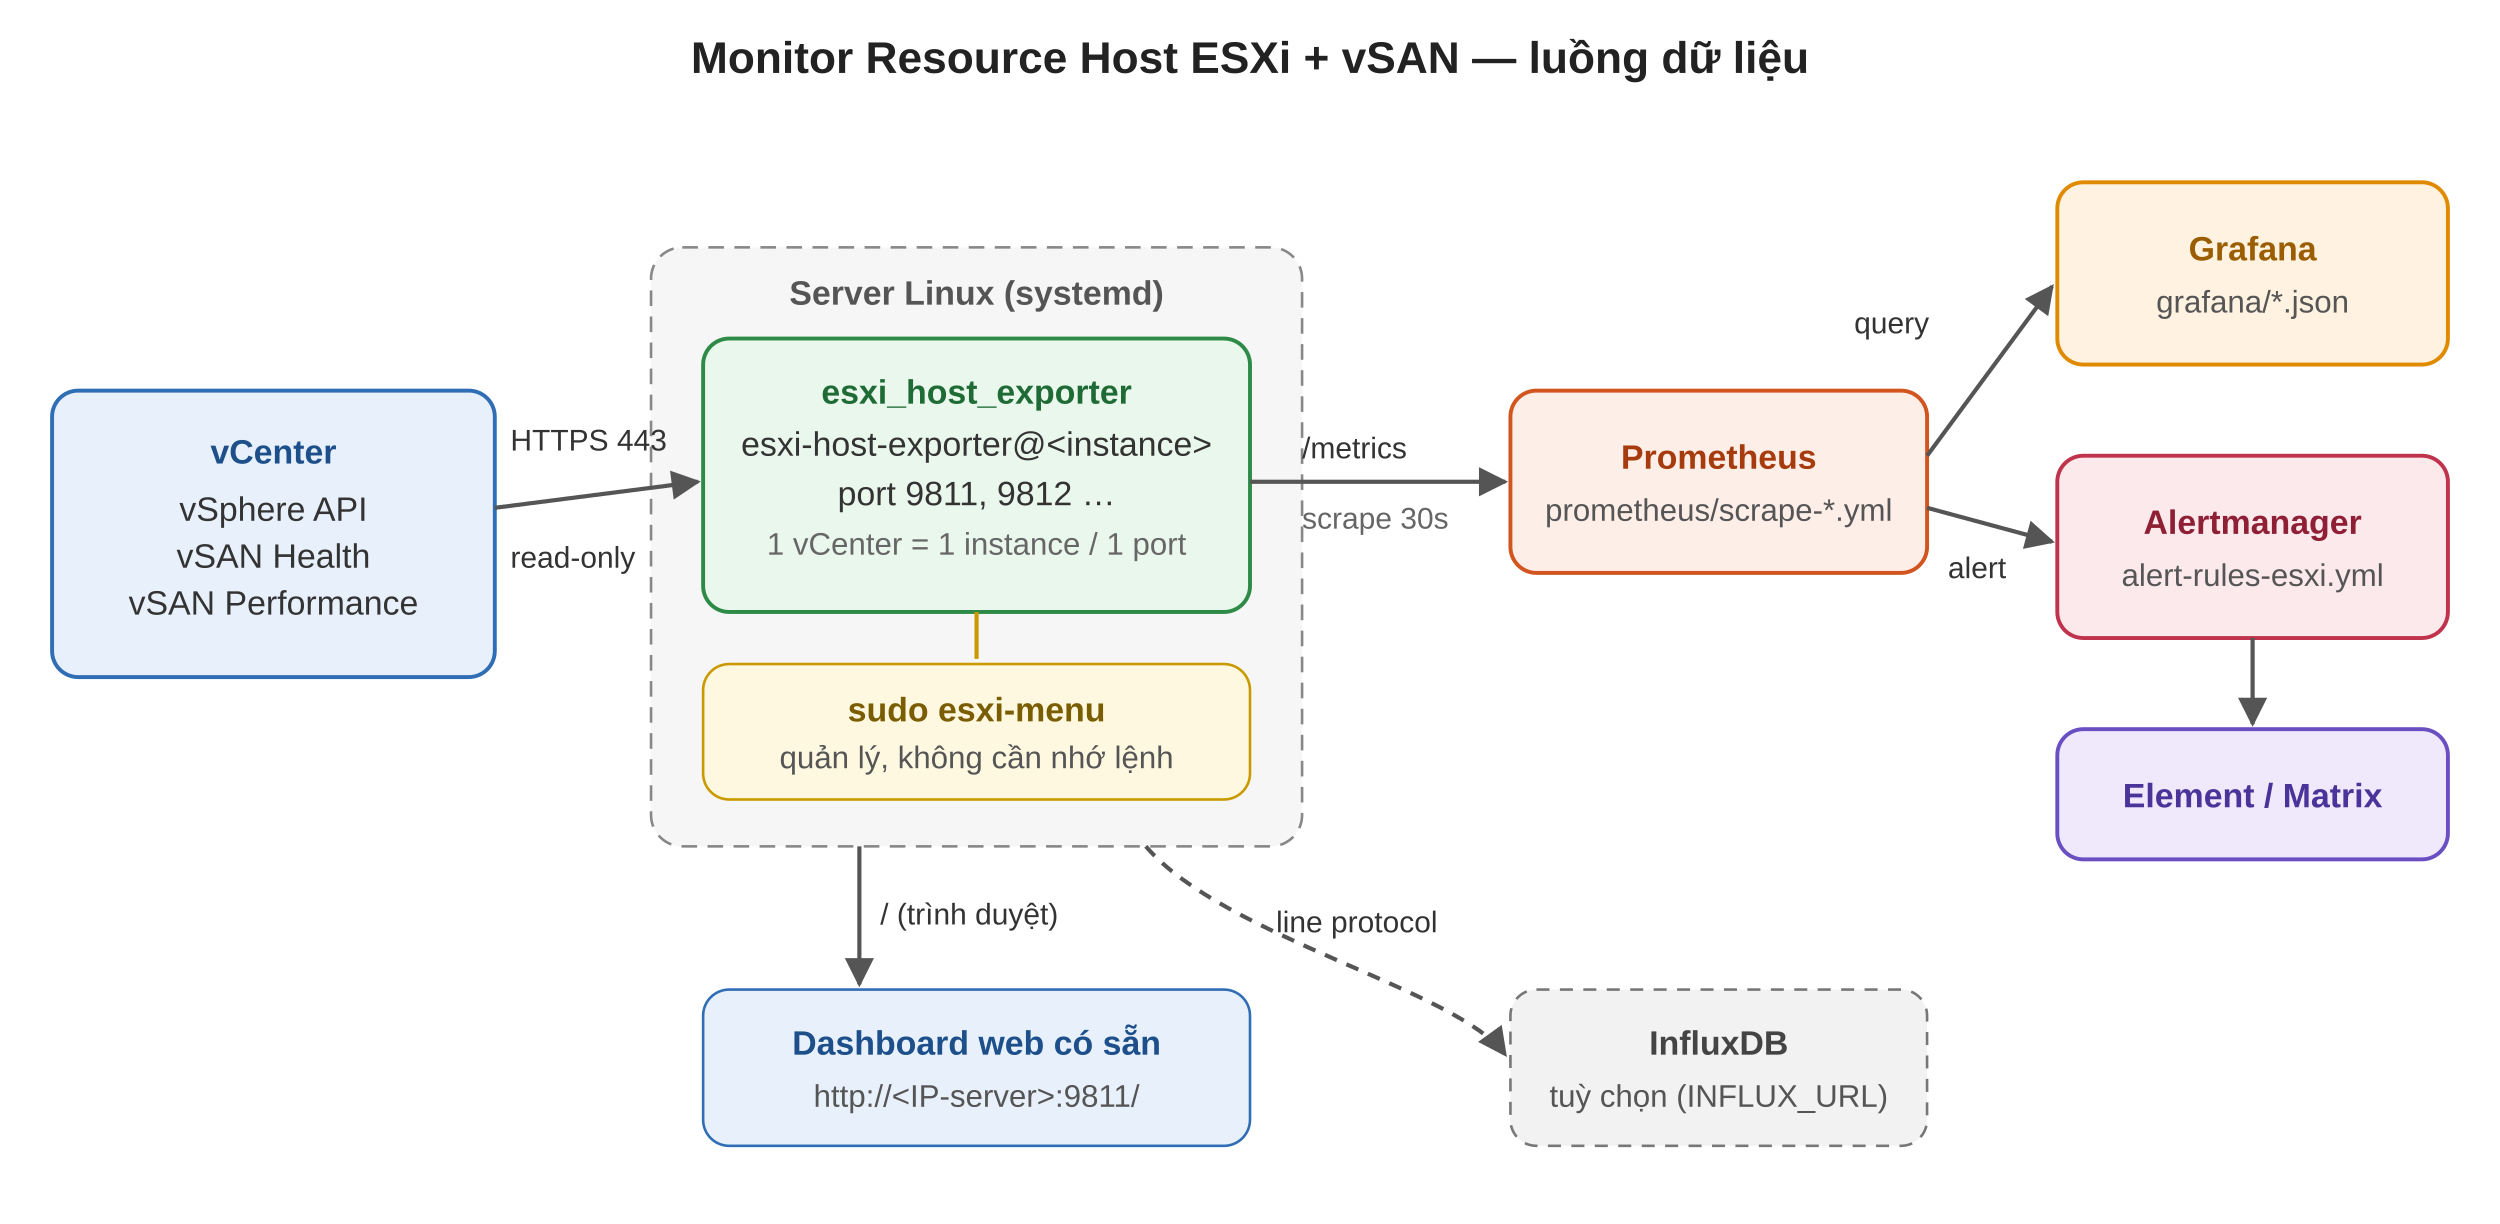
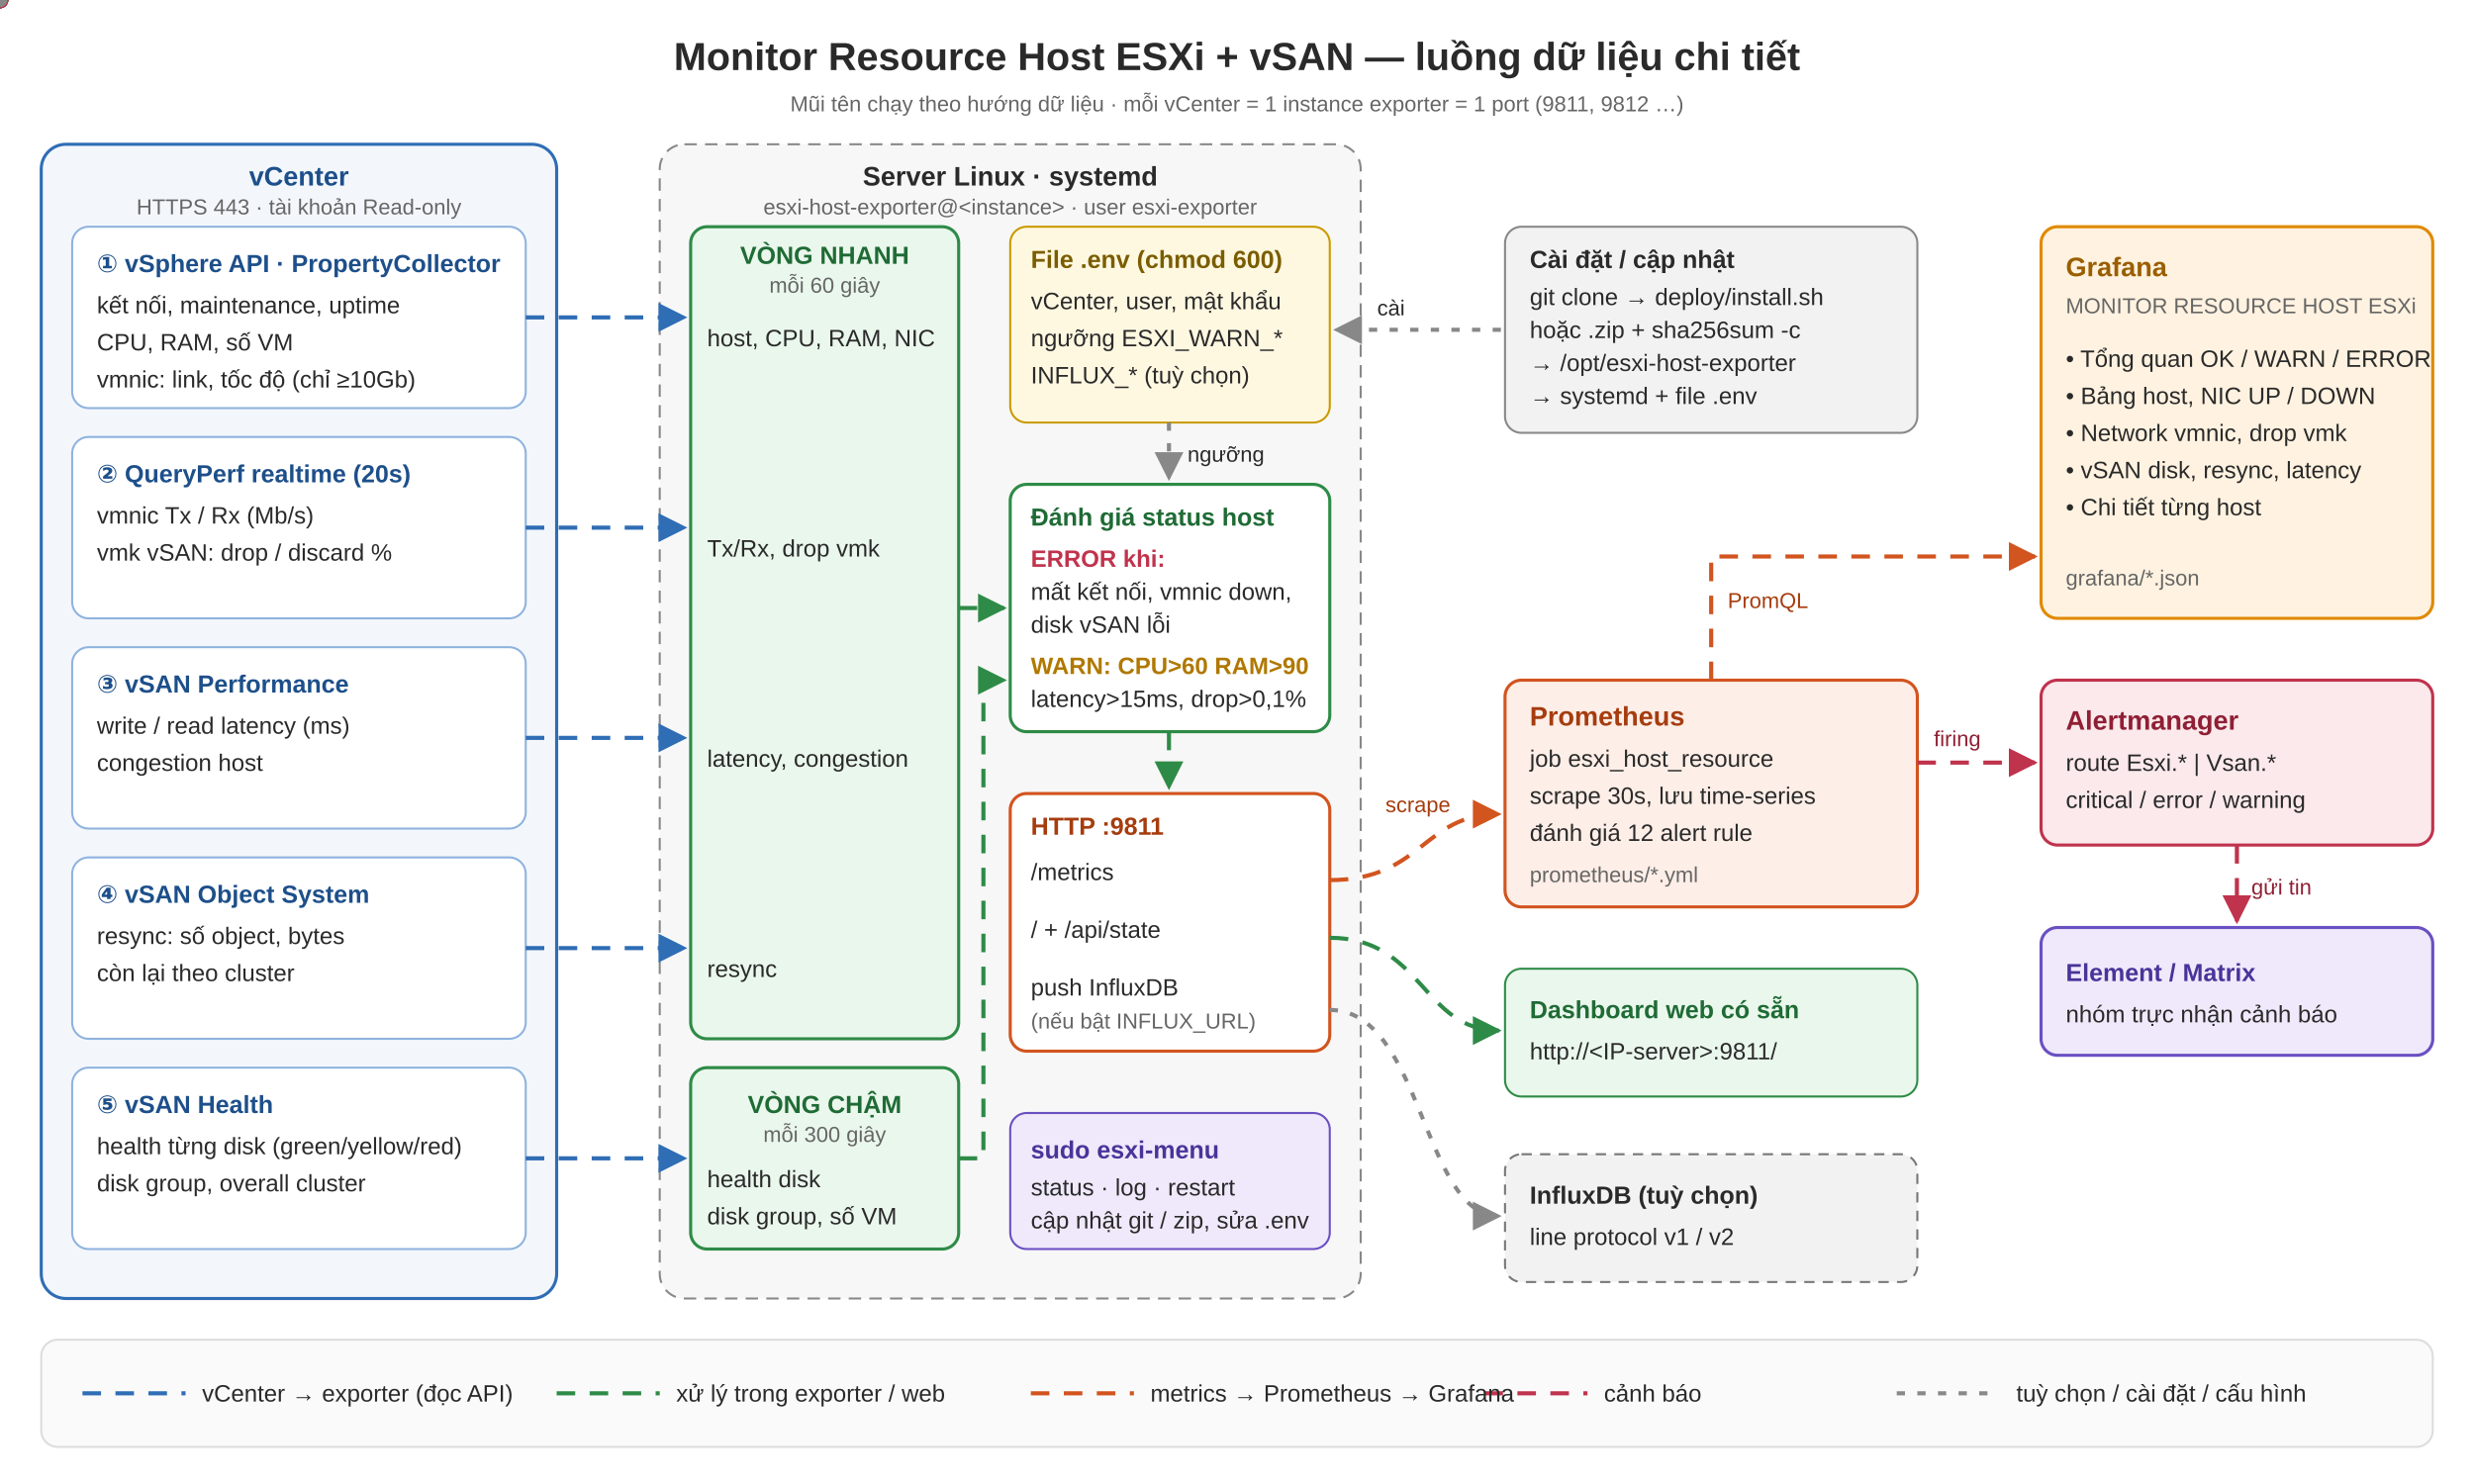
- <svg xmlns="http://www.w3.org/2000/svg" width="960" height="470" viewBox="0 0 960 470" font-family="Segoe UI, Arial, sans-serif" font-size="13">
+ <svg xmlns="http://www.w3.org/2000/svg" xmlns:xlink="http://www.w3.org/1999/xlink" width="1200" height="720" viewBox="0 0 1200 720" font-family="Segoe UI, Arial, sans-serif" font-size="11.5">
+   <style>
+     .f{fill:none;stroke-width:2;stroke-dasharray:9 7;animation:run 0.9s linear infinite}
+     .o{stroke-dasharray:4 6}
+     @keyframes run{to{stroke-dashoffset:-16}}
+     @media (prefers-reduced-motion: reduce){.f{animation:none}}
+     .t{font-weight:700;font-size:13px}
+     .s{fill:#666;font-size:10.5px}
+     text{fill:#2a2a2a}
+   </style>
  <defs>
-     <marker id="a" viewBox="0 0 10 10" refX="9" refY="5" markerWidth="7" markerHeight="7" orient="auto">
-       <path d="M0,0 L10,5 L0,10 z" fill="#555" />
+     <marker id="mb" viewBox="0 0 10 10" refX="9" refY="5" markerWidth="7" markerHeight="7" orient="auto">
+       <path d="M0,0 L10,5 L0,10 z" fill="#2f6db5" />
+     </marker>
+     <marker id="mg" viewBox="0 0 10 10" refX="9" refY="5" markerWidth="7" markerHeight="7" orient="auto">
+       <path d="M0,0 L10,5 L0,10 z" fill="#2e8b47" />
+     </marker>
+     <marker id="mo" viewBox="0 0 10 10" refX="9" refY="5" markerWidth="7" markerHeight="7" orient="auto">
+       <path d="M0,0 L10,5 L0,10 z" fill="#d2541f" />
+     </marker>
+     <marker id="mr" viewBox="0 0 10 10" refX="9" refY="5" markerWidth="7" markerHeight="7" orient="auto">
+       <path d="M0,0 L10,5 L0,10 z" fill="#c0334d" />
+     </marker>
+     <marker id="mx" viewBox="0 0 10 10" refX="9" refY="5" markerWidth="7" markerHeight="7" orient="auto">
+       <path d="M0,0 L10,5 L0,10 z" fill="#888" />
    </marker>
  </defs>
-   <rect width="960" height="470" fill="#ffffff" />
-   <text x="480" y="28" text-anchor="middle" font-size="17" font-weight="700" fill="#222">Monitor Resource Host ESXi + vSAN — luồng dữ liệu</text>
-   <rect x="20" y="150" width="170" height="110" rx="10" fill="#e8f1fb" stroke="#2f6db5" stroke-width="1.5" />
-   <text x="105" y="178" text-anchor="middle" font-weight="700" fill="#1d4f8a">vCenter</text>
-   <text x="105" y="200" text-anchor="middle" fill="#333">vSphere API</text>
-   <text x="105" y="218" text-anchor="middle" fill="#333">vSAN Health</text>
-   <text x="105" y="236" text-anchor="middle" fill="#333">vSAN Performance</text>
-   <rect x="250" y="95" width="250" height="230" rx="12" fill="#f6f6f6" stroke="#888" stroke-dasharray="6 4" />
-   <text x="375" y="117" text-anchor="middle" font-weight="700" fill="#555">Server Linux (systemd)</text>
-   <rect x="270" y="130" width="210" height="105" rx="10" fill="#eaf7ec" stroke="#2e8b47" stroke-width="1.5" />
-   <text x="375" y="155" text-anchor="middle" font-weight="700" fill="#1f6b35">esxi_host_exporter</text>
-   <text x="375" y="175" text-anchor="middle" fill="#333">esxi-host-exporter@&lt;instance&gt;</text>
-   <text x="375" y="194" text-anchor="middle" fill="#333">port 9811, 9812 …</text>
-   <text x="375" y="213" text-anchor="middle" fill="#666" font-size="12">1 vCenter = 1 instance / 1 port</text>
-   <rect x="270" y="255" width="210" height="52" rx="10" fill="#fff8e1" stroke="#c99a00" />
-   <text x="375" y="277" text-anchor="middle" font-weight="700" fill="#7a5d00">sudo esxi-menu</text>
-   <text x="375" y="295" text-anchor="middle" fill="#555" font-size="12">quản lý, không cần nhớ lệnh</text>
-   <rect x="580" y="150" width="160" height="70" rx="10" fill="#fdeee7" stroke="#d2541f" stroke-width="1.5" />
-   <text x="660" y="180" text-anchor="middle" font-weight="700" fill="#a63c0e">Prometheus</text>
-   <text x="660" y="200" text-anchor="middle" fill="#555" font-size="12">prometheus/scrape-*.yml</text>
-   <rect x="790" y="70" width="150" height="70" rx="10" fill="#fff2e0" stroke="#e08a00" stroke-width="1.5" />
-   <text x="865" y="100" text-anchor="middle" font-weight="700" fill="#9a5e00">Grafana</text>
-   <text x="865" y="120" text-anchor="middle" fill="#555" font-size="12">grafana/*.json</text>
-   <rect x="790" y="175" width="150" height="70" rx="10" fill="#fbe9ec" stroke="#c0334d" stroke-width="1.5" />
-   <text x="865" y="205" text-anchor="middle" font-weight="700" fill="#8f1f34">Alertmanager</text>
-   <text x="865" y="225" text-anchor="middle" fill="#555" font-size="12">alert-rules-esxi.yml</text>
-   <rect x="790" y="280" width="150" height="50" rx="10" fill="#efe9fb" stroke="#6a4fc2" stroke-width="1.5" />
-   <text x="865" y="310" text-anchor="middle" font-weight="700" fill="#4a3399">Element / Matrix</text>
-   <rect x="270" y="380" width="210" height="60" rx="10" fill="#e8f1fb" stroke="#2f6db5" />
-   <text x="375" y="405" text-anchor="middle" font-weight="700" fill="#1d4f8a">Dashboard web có sẵn</text>
-   <text x="375" y="425" text-anchor="middle" fill="#555" font-size="12">http://&lt;IP-server&gt;:9811/</text>
-   <rect x="580" y="380" width="160" height="60" rx="10" fill="#f2f2f2" stroke="#777" stroke-dasharray="5 4" />
-   <text x="660" y="405" text-anchor="middle" font-weight="700" fill="#444">InfluxDB</text>
-   <text x="660" y="425" text-anchor="middle" fill="#555" font-size="12">tuỳ chọn (INFLUX_URL)</text>
-   <g stroke="#555" stroke-width="1.6" fill="none" marker-end="url(#a)">
-     <path d="M190,195 L268,185" />
-     <path d="M480,185 L578,185" />
-     <path d="M740,175 L788,110" />
-     <path d="M740,195 L788,208" />
-     <path d="M865,245 L865,278" />
-     <path d="M375,235 L375,253" stroke="#c99a00" marker-end="none" />
-     <path d="M330,325 L330,378" />
-     <path d="M440,325 C470,360 560,380 578,405" stroke-dasharray="5 4" />
-   </g>
-   <g font-size="11.5" fill="#333">
-     <text x="196" y="173">HTTPS 443</text>
-     <text x="196" y="218">read-only</text>
-     <text x="500" y="176">/metrics</text>
-     <text x="500" y="203" fill="#666">scrape 30s</text>
-     <text x="712" y="128">query</text>
-     <text x="748" y="222">alert</text>
-     <text x="338" y="355">/  (trình duyệt)</text>
-     <text x="490" y="358">line protocol</text>
-   </g>
+   <rect width="1200" height="720" fill="#ffffff" />
+   <text x="600" y="34" text-anchor="middle" style="font-size:19px;font-weight:700">Monitor Resource Host ESXi + vSAN — luồng dữ liệu chi tiết</text>
+   <text x="600" y="54" text-anchor="middle" class="s">Mũi tên chạy theo hướng dữ liệu · mỗi vCenter = 1 instance exporter = 1 port (9811, 9812 …)</text>
+   <rect x="20" y="70" width="250" height="560" rx="12" fill="#f3f7fc" stroke="#2f6db5" stroke-width="1.5" />
+   <text x="145" y="90" text-anchor="middle" class="t" style="fill:#1d4f8a">vCenter</text>
+   <text x="145" y="104" text-anchor="middle" class="s">HTTPS 443 · tài khoản Read-only</text>
+   <g fill="#ffffff" stroke="#8fb3de">
+     <rect x="35" y="110" width="220" height="88" rx="8" />
+     <rect x="35" y="212" width="220" height="88" rx="8" />
+     <rect x="35" y="314" width="220" height="88" rx="8" />
+     <rect x="35" y="416" width="220" height="88" rx="8" />
+     <rect x="35" y="518" width="220" height="88" rx="8" />
+   </g>
+   <text x="47" y="132" class="t" style="font-size:12px;fill:#1d4f8a">① vSphere API · PropertyCollector</text>
+   <text x="47" y="152">kết nối, maintenance, uptime</text>
+   <text x="47" y="170">CPU, RAM, số VM</text>
+   <text x="47" y="188">vmnic: link, tốc độ (chỉ ≥10Gb)</text>
+   <text x="47" y="234" class="t" style="font-size:12px;fill:#1d4f8a">② QueryPerf realtime (20s)</text>
+   <text x="47" y="254">vmnic Tx / Rx (Mb/s)</text>
+   <text x="47" y="272">vmk vSAN: drop / discard %</text>
+   <text x="47" y="336" class="t" style="font-size:12px;fill:#1d4f8a">③ vSAN Performance</text>
+   <text x="47" y="356">write / read latency (ms)</text>
+   <text x="47" y="374">congestion host</text>
+   <text x="47" y="438" class="t" style="font-size:12px;fill:#1d4f8a">④ vSAN Object System</text>
+   <text x="47" y="458">resync: số object, bytes</text>
+   <text x="47" y="476">còn lại theo cluster</text>
+   <text x="47" y="540" class="t" style="font-size:12px;fill:#1d4f8a">⑤ vSAN Health</text>
+   <text x="47" y="560">health từng disk (green/yellow/red)</text>
+   <text x="47" y="578">disk group, overall cluster</text>
+   <rect x="320" y="70" width="340" height="560" rx="12" fill="#f7f7f7" stroke="#888" stroke-dasharray="6 4" />
+   <text x="490" y="90" text-anchor="middle" class="t">Server Linux · systemd</text>
+   <text x="490" y="104" text-anchor="middle" class="s">esxi-host-exporter@&lt;instance&gt; · user esxi-exporter</text>
+   <rect x="335" y="110" width="130" height="394" rx="8" fill="#eaf7ec" stroke="#2e8b47" stroke-width="1.5" />
+   <text x="400" y="128" text-anchor="middle" class="t" style="font-size:12px;fill:#1f6b35">VÒNG NHANH</text>
+   <text x="400" y="142" text-anchor="middle" class="s">mỗi 60 giây</text>
+   <text x="343" y="168">host, CPU, RAM, NIC</text>
+   <text x="343" y="270">Tx/Rx, drop vmk</text>
+   <text x="343" y="372">latency, congestion</text>
+   <text x="343" y="474">resync</text>
+   <rect x="335" y="518" width="130" height="88" rx="8" fill="#eaf7ec" stroke="#2e8b47" stroke-width="1.5" />
+   <text x="400" y="540" text-anchor="middle" class="t" style="font-size:12px;fill:#1f6b35">VÒNG CHẬM</text>
+   <text x="400" y="554" text-anchor="middle" class="s">mỗi 300 giây</text>
+   <text x="343" y="576">health disk</text>
+   <text x="343" y="594">disk group, số VM</text>
+   <rect x="490" y="110" width="155" height="95" rx="8" fill="#fff8e1" stroke="#c99a00" />
+   <text x="500" y="130" class="t" style="font-size:12px;fill:#7a5d00">File .env (chmod 600)</text>
+   <text x="500" y="150">vCenter, user, mật khẩu</text>
+   <text x="500" y="168">ngưỡng ESXI_WARN_*</text>
+   <text x="500" y="186">INFLUX_* (tuỳ chọn)</text>
+   <rect x="490" y="235" width="155" height="120" rx="8" fill="#ffffff" stroke="#2e8b47" stroke-width="1.5" />
+   <text x="500" y="255" class="t" style="font-size:12px;fill:#1f6b35">Đánh giá status host</text>
+   <text x="500" y="275" style="fill:#c0334d;font-weight:700">ERROR khi:</text>
+   <text x="500" y="291">mất kết nối, vmnic down,</text>
+   <text x="500" y="307">disk vSAN lỗi</text>
+   <text x="500" y="327" style="fill:#b07800;font-weight:700">WARN: CPU&gt;60 RAM&gt;90</text>
+   <text x="500" y="343">latency&gt;15ms, drop&gt;0,1%</text>
+   <rect x="490" y="385" width="155" height="125" rx="8" fill="#ffffff" stroke="#d2541f" stroke-width="1.5" />
+   <text x="500" y="405" class="t" style="font-size:12px;fill:#a63c0e">HTTP :9811</text>
+   <text x="500" y="427">/metrics</text>
+   <text x="500" y="455">/  + /api/state</text>
+   <text x="500" y="483">push InfluxDB</text>
+   <text x="500" y="499" class="s">(nếu bật INFLUX_URL)</text>
+   <rect x="490" y="540" width="155" height="66" rx="8" fill="#efe9fb" stroke="#6a4fc2" />
+   <text x="500" y="562" class="t" style="font-size:12px;fill:#4a3399">sudo esxi-menu</text>
+   <text x="500" y="580">status · log · restart</text>
+   <text x="500" y="596">cập nhật git / zip, sửa .env</text>
+   <rect x="730" y="110" width="200" height="100" rx="8" fill="#f2f2f2" stroke="#888" />
+   <text x="742" y="130" class="t" style="font-size:12px">Cài đặt / cập nhật</text>
+   <text x="742" y="148">git clone → deploy/install.sh</text>
+   <text x="742" y="164">hoặc .zip + sha256sum -c</text>
+   <text x="742" y="180">→ /opt/esxi-host-exporter</text>
+   <text x="742" y="196">→ systemd + file .env</text>
+   <rect x="730" y="330" width="200" height="110" rx="8" fill="#fdeee7" stroke="#d2541f" stroke-width="1.5" />
+   <text x="742" y="352" class="t" style="fill:#a63c0e">Prometheus</text>
+   <text x="742" y="372">job esxi_host_resource</text>
+   <text x="742" y="390">scrape 30s, lưu time-series</text>
+   <text x="742" y="408">đánh giá 12 alert rule</text>
+   <text x="742" y="428" class="s">prometheus/*.yml</text>
+   <rect x="730" y="470" width="200" height="62" rx="8" fill="#eaf7ec" stroke="#2e8b47" />
+   <text x="742" y="494" class="t" style="font-size:12px;fill:#1f6b35">Dashboard web có sẵn</text>
+   <text x="742" y="514">http://&lt;IP-server&gt;:9811/</text>
+   <rect x="730" y="560" width="200" height="62" rx="8" fill="#f2f2f2" stroke="#777" stroke-dasharray="5 4" />
+   <text x="742" y="584" class="t" style="font-size:12px">InfluxDB (tuỳ chọn)</text>
+   <text x="742" y="604">line protocol v1 / v2</text>
+   <rect x="990" y="110" width="190" height="190" rx="8" fill="#fff2e0" stroke="#e08a00" stroke-width="1.5" />
+   <text x="1002" y="134" class="t" style="fill:#9a5e00">Grafana</text>
+   <text x="1002" y="152" class="s">MONITOR RESOURCE HOST ESXi</text>
+   <text x="1002" y="178">• Tổng quan OK / WARN / ERROR</text>
+   <text x="1002" y="196">• Bảng host, NIC UP / DOWN</text>
+   <text x="1002" y="214">• Network vmnic, drop vmk</text>
+   <text x="1002" y="232">• vSAN disk, resync, latency</text>
+   <text x="1002" y="250">• Chi tiết từng host</text>
+   <text x="1002" y="284" class="s">grafana/*.json</text>
+   <rect x="990" y="330" width="190" height="80" rx="8" fill="#fbe9ec" stroke="#c0334d" stroke-width="1.5" />
+   <text x="1002" y="354" class="t" style="fill:#8f1f34">Alertmanager</text>
+   <text x="1002" y="374">route Esxi.* | Vsan.*</text>
+   <text x="1002" y="392">critical / error / warning</text>
+   <rect x="990" y="450" width="190" height="62" rx="8" fill="#efe9fb" stroke="#6a4fc2" stroke-width="1.5" />
+   <text x="1002" y="476" class="t" style="font-size:12px;fill:#4a3399">Element / Matrix</text>
+   <text x="1002" y="496">nhóm trực nhận cảnh báo</text>
+   <g class="f" stroke="#2f6db5" marker-end="url(#mb)">
+     <path id="v1" d="M255,154 H332" />
+     <path id="v2" d="M255,256 H332" />
+     <path id="v3" d="M255,358 H332" />
+     <path id="v4" d="M255,460 H332" />
+     <path id="v5" d="M255,562 H332" />
+   </g>
+   <g class="f" stroke="#2e8b47" marker-end="url(#mg)">
+     <path id="g1" d="M465,295 H487" />
+     <path id="g2" d="M465,562 H477 V330 H487" />
+     <path id="g3" d="M567,355 V382" />
+     <path id="g4" d="M645,455 C690,455 690,500 727,500" />
+   </g>
+   <g class="f o" stroke="#888" marker-end="url(#mx)">
+     <path d="M567,205 V232" />
+     <path d="M728,160 H648" />
+     <path id="x1" d="M645,490 C690,490 690,590 727,590" />
+   </g>
+   <g class="f" stroke="#d2541f" marker-end="url(#mo)">
+     <path id="o1" d="M645,427 C690,427 690,395 727,395" />
+     <path id="o2" d="M830,330 V270 H987" />
+   </g>
+   <g class="f" stroke="#c0334d" marker-end="url(#mr)">
+     <path id="r1" d="M930,370 H987" />
+     <path id="r2" d="M1085,410 V447" />
+   </g>
+   <g class="s">
+     <text x="576" y="224">ngưỡng</text>
+     <text x="668" y="153">cài</text>
+     <text x="672" y="394" style="fill:#a63c0e">scrape</text>
+     <text x="838" y="295" style="fill:#a63c0e">PromQL</text>
+     <text x="938" y="362" style="fill:#8f1f34">firing</text>
+     <text x="1092" y="434" style="fill:#8f1f34">gửi tin</text>
+   </g>
+   <g>
+     <circle r="4" fill="#2f6db5">
+       <animateMotion dur="1.6s" repeatCount="indefinite">
+         <mpath xlink:href="#v1" />
+       </animateMotion>
+     </circle>
+     <circle r="4" fill="#2f6db5">
+       <animateMotion dur="1.6s" begin="0.3s" repeatCount="indefinite">
+         <mpath xlink:href="#v2" />
+       </animateMotion>
+     </circle>
+     <circle r="4" fill="#2f6db5">
+       <animateMotion dur="1.6s" begin="0.6s" repeatCount="indefinite">
+         <mpath xlink:href="#v3" />
+       </animateMotion>
+     </circle>
+     <circle r="4" fill="#2f6db5">
+       <animateMotion dur="1.6s" begin="0.9s" repeatCount="indefinite">
+         <mpath xlink:href="#v4" />
+       </animateMotion>
+     </circle>
+     <circle r="4" fill="#2f6db5">
+       <animateMotion dur="4s" repeatCount="indefinite">
+         <mpath xlink:href="#v5" />
+       </animateMotion>
+     </circle>
+     <circle r="4" fill="#2e8b47">
+       <animateMotion dur="3s" repeatCount="indefinite">
+         <mpath xlink:href="#g2" />
+       </animateMotion>
+     </circle>
+     <circle r="4" fill="#2e8b47">
+       <animateMotion dur="1.4s" repeatCount="indefinite">
+         <mpath xlink:href="#g3" />
+       </animateMotion>
+     </circle>
+     <circle r="4" fill="#2e8b47">
+       <animateMotion dur="2s" repeatCount="indefinite">
+         <mpath xlink:href="#g4" />
+       </animateMotion>
+     </circle>
+     <circle r="4" fill="#d2541f">
+       <animateMotion dur="1.8s" repeatCount="indefinite">
+         <mpath xlink:href="#o1" />
+       </animateMotion>
+     </circle>
+     <circle r="4" fill="#d2541f">
+       <animateMotion dur="2.4s" repeatCount="indefinite">
+         <mpath xlink:href="#o2" />
+       </animateMotion>
+     </circle>
+     <circle r="4" fill="#c0334d">
+       <animateMotion dur="1.4s" repeatCount="indefinite">
+         <mpath xlink:href="#r1" />
+       </animateMotion>
+     </circle>
+     <circle r="4" fill="#c0334d">
+       <animateMotion dur="1.4s" begin="0.7s" repeatCount="indefinite">
+         <mpath xlink:href="#r2" />
+       </animateMotion>
+     </circle>
+     <circle r="3.5" fill="#888">
+       <animateMotion dur="2.4s" repeatCount="indefinite">
+         <mpath xlink:href="#x1" />
+       </animateMotion>
+     </circle>
+   </g>
+   <rect x="20" y="650" width="1160" height="52" rx="8" fill="#fafafa" stroke="#ddd" />
+   <g class="f">
+     <path d="M40,676 H90" stroke="#2f6db5" />
+     <path d="M270,676 H320" stroke="#2e8b47" />
+     <path d="M500,676 H550" stroke="#d2541f" />
+     <path d="M720,676 H770" stroke="#c0334d" />
+     <path d="M920,676 H970" stroke="#888" class="f o" />
+   </g>
+   <text x="98" y="680">vCenter → exporter (đọc API)</text>
+   <text x="328" y="680">xử lý trong exporter / web</text>
+   <text x="558" y="680">metrics → Prometheus → Grafana</text>
+   <text x="778" y="680">cảnh báo</text>
+   <text x="978" y="680">tuỳ chọn / cài đặt / cấu hình</text>
</svg>
